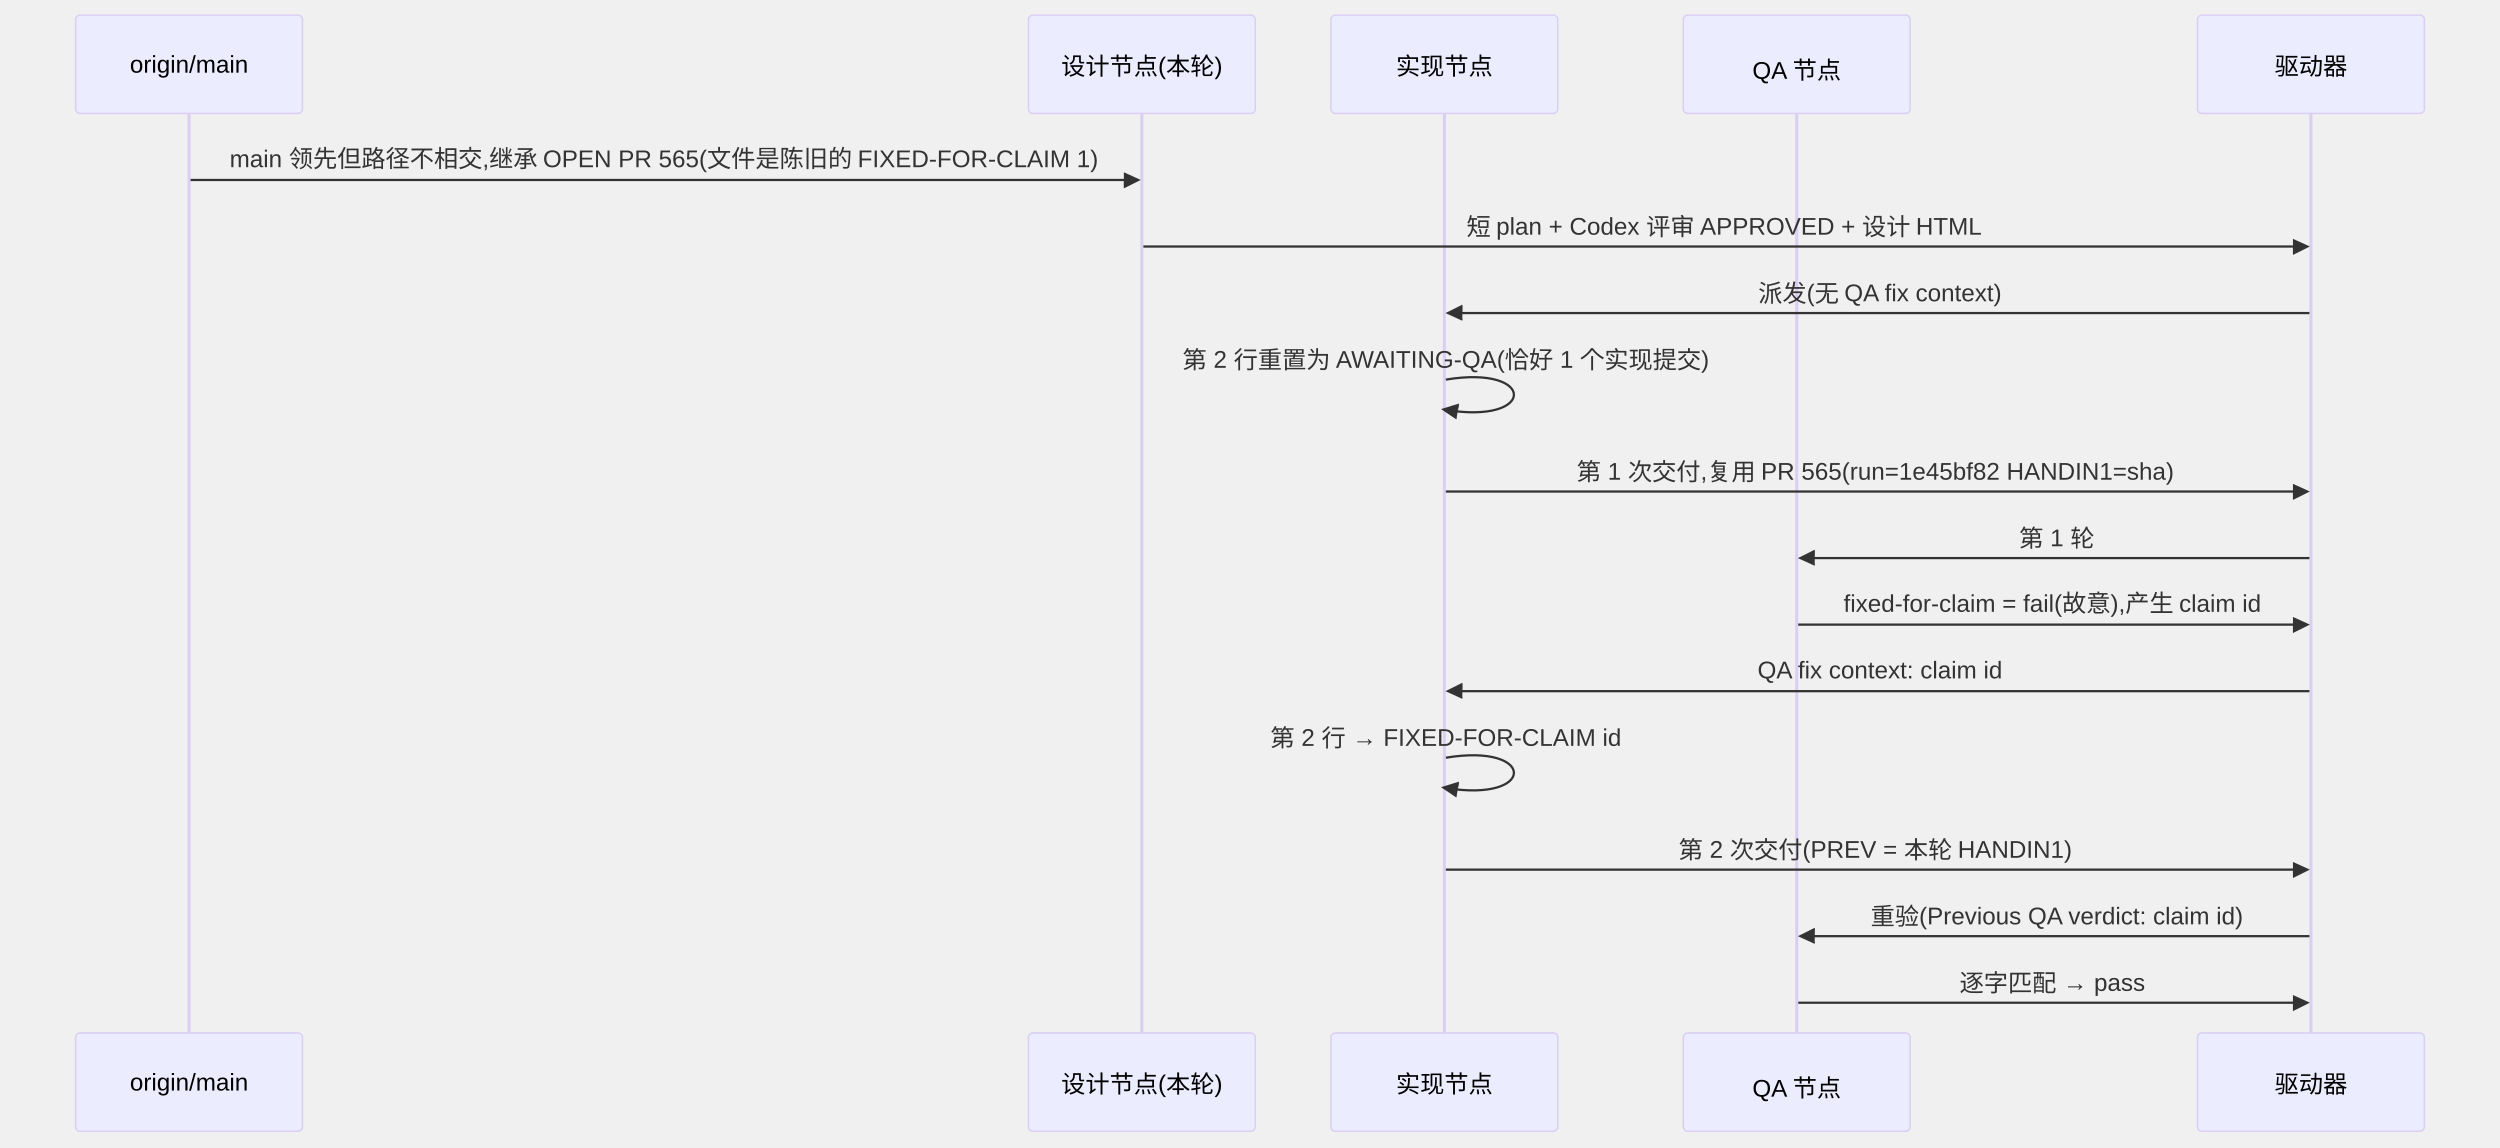
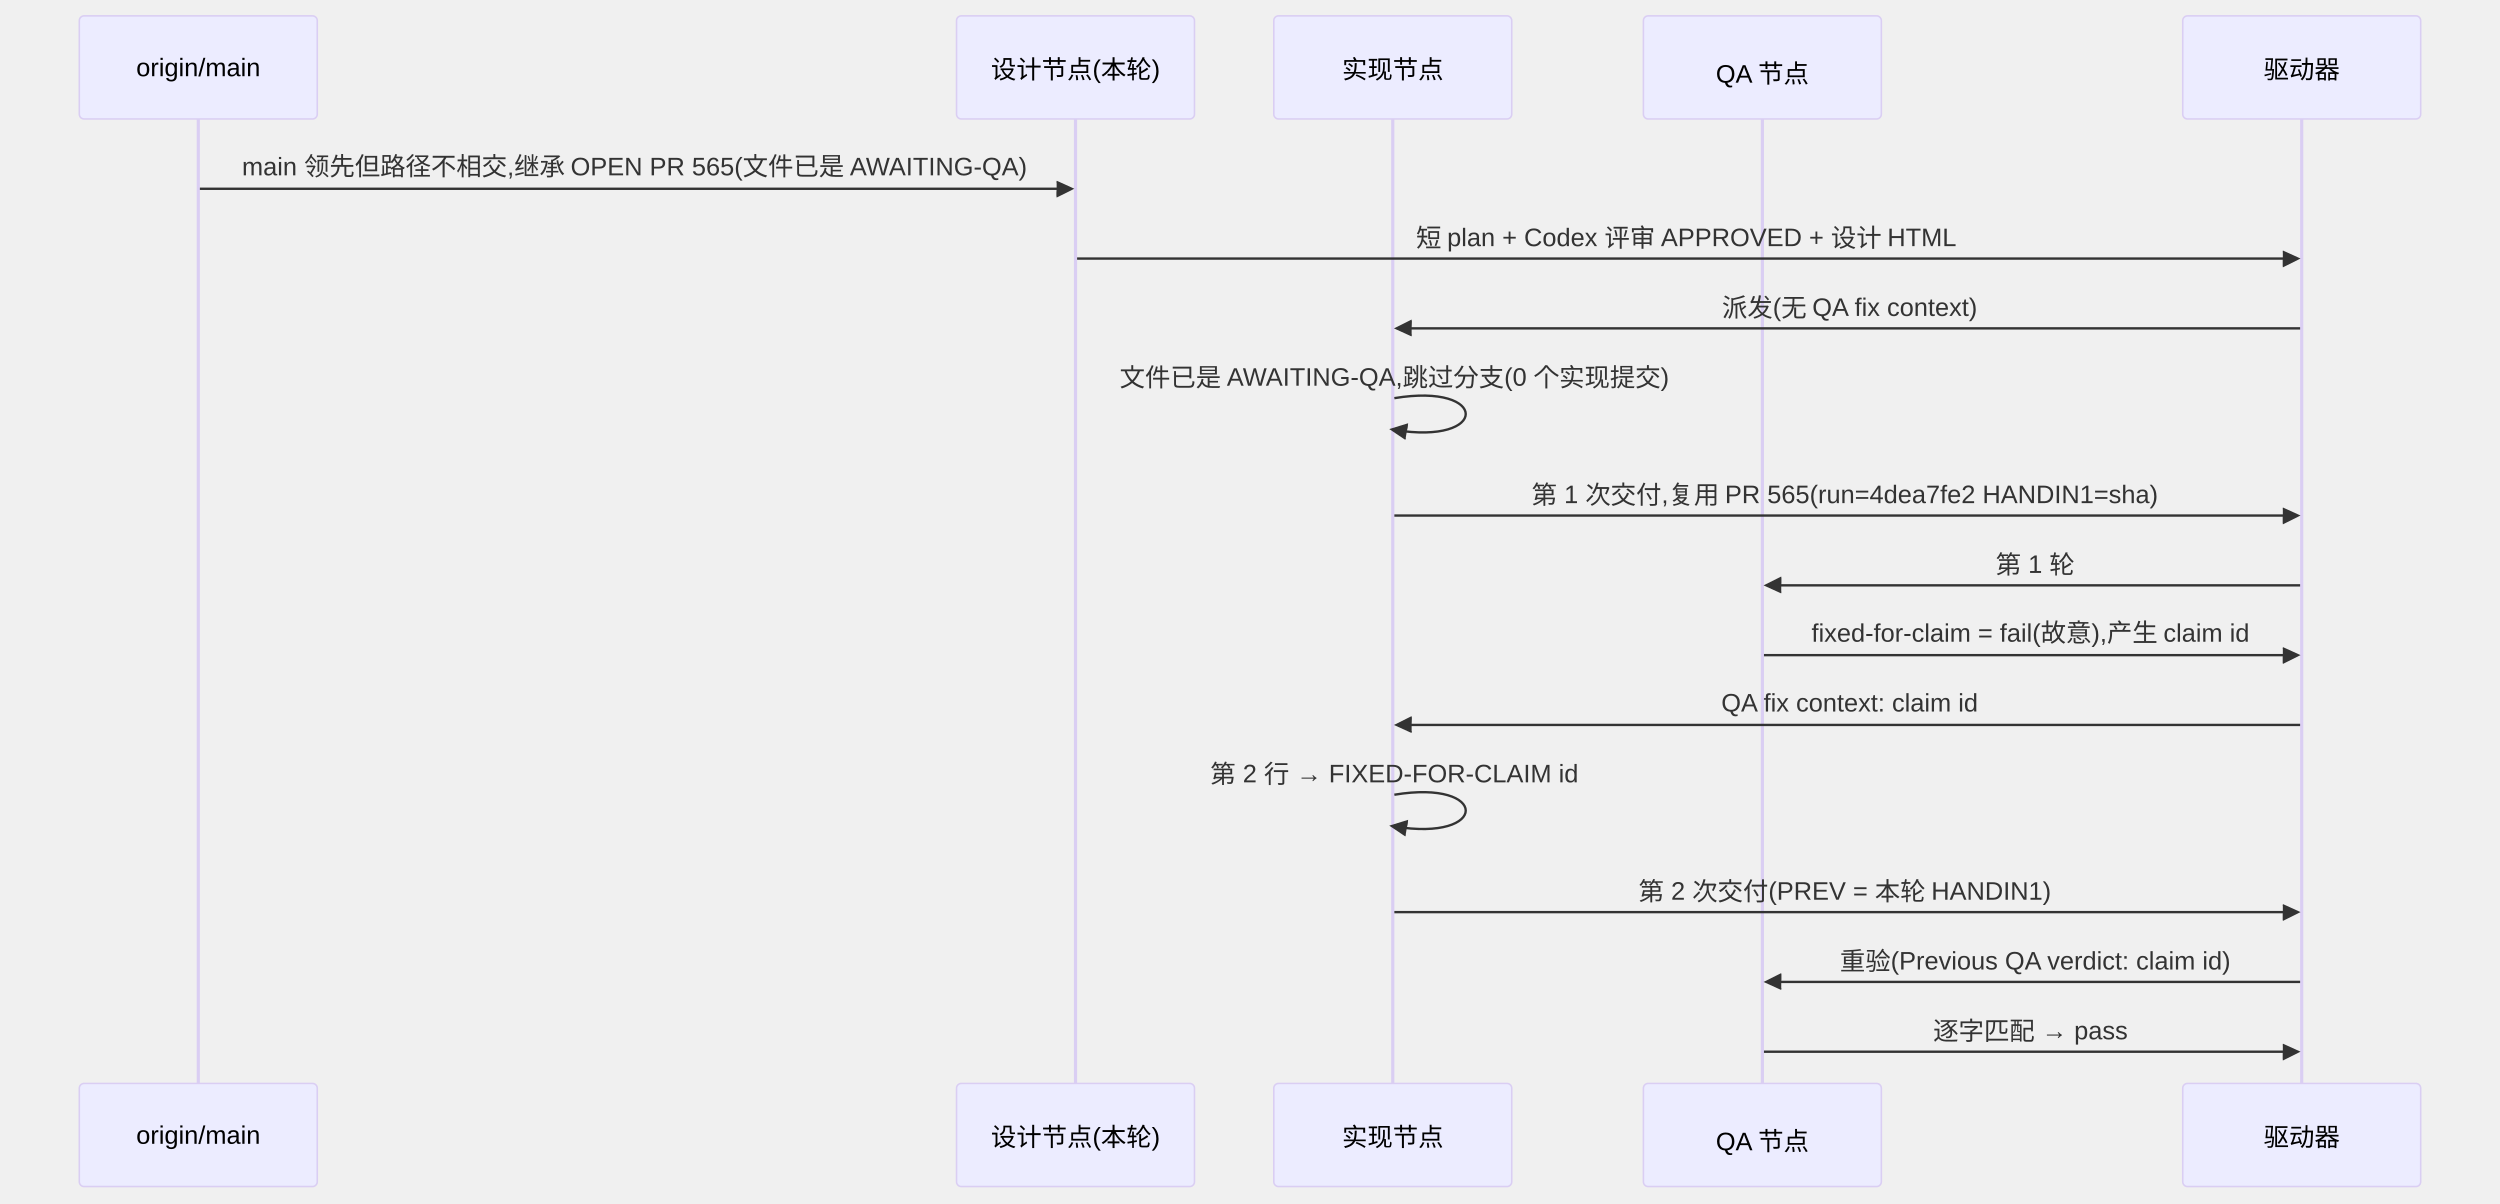
- <svg xmlns="http://www.w3.org/2000/svg" id="FLY-3150-d1" width="100%" style="max-width: 1653px; background-color: white;" viewBox="-50 -10 1653 759" role="graphics-document document" aria-roledescription="sequence">
+ <svg xmlns="http://www.w3.org/2000/svg" id="FLY-3150-d1" width="100%" style="max-width: 1576px; background-color: white;" viewBox="-50 -10 1576 759" role="graphics-document document" aria-roledescription="sequence">
  <g>
-     <rect x="1403" y="673" fill="#eaeaea" stroke="#666" width="150" height="65" name="D" rx="3" ry="3" class="actor actor-bottom" />
-     <text x="1478" y="705.5" dominant-baseline="central" alignment-baseline="central" class="actor actor-box" style="text-anchor: middle; font-size: 16px; font-weight: 400;">
-       <tspan x="1478" dy="0">驱动器</tspan>
+     <rect x="1326" y="673" fill="#eaeaea" stroke="#666" width="150" height="65" name="D" rx="3" ry="3" class="actor actor-bottom" />
+     <text x="1401" y="705.5" dominant-baseline="central" alignment-baseline="central" class="actor actor-box" style="text-anchor: middle; font-size: 16px; font-weight: 400;">
+       <tspan x="1401" dy="0">驱动器</tspan>
    </text>
  </g>
  <g>
-     <rect x="1063" y="673" fill="#eaeaea" stroke="#666" width="150" height="65" name="Q" rx="3" ry="3" class="actor actor-bottom" />
-     <text x="1138" y="705.5" dominant-baseline="central" alignment-baseline="central" class="actor actor-box" style="text-anchor: middle; font-size: 16px; font-weight: 400;">
-       <tspan x="1138" dy="0">QA 节点</tspan>
+     <rect x="986" y="673" fill="#eaeaea" stroke="#666" width="150" height="65" name="Q" rx="3" ry="3" class="actor actor-bottom" />
+     <text x="1061" y="705.5" dominant-baseline="central" alignment-baseline="central" class="actor actor-box" style="text-anchor: middle; font-size: 16px; font-weight: 400;">
+       <tspan x="1061" dy="0">QA 节点</tspan>
    </text>
  </g>
  <g>
-     <rect x="830" y="673" fill="#eaeaea" stroke="#666" width="150" height="65" name="I" rx="3" ry="3" class="actor actor-bottom" />
-     <text x="905" y="705.5" dominant-baseline="central" alignment-baseline="central" class="actor actor-box" style="text-anchor: middle; font-size: 16px; font-weight: 400;">
-       <tspan x="905" dy="0">实现节点</tspan>
+     <rect x="753" y="673" fill="#eaeaea" stroke="#666" width="150" height="65" name="I" rx="3" ry="3" class="actor actor-bottom" />
+     <text x="828" y="705.5" dominant-baseline="central" alignment-baseline="central" class="actor actor-box" style="text-anchor: middle; font-size: 16px; font-weight: 400;">
+       <tspan x="828" dy="0">实现节点</tspan>
    </text>
  </g>
  <g>
-     <rect x="630" y="673" fill="#eaeaea" stroke="#666" width="150" height="65" name="S" rx="3" ry="3" class="actor actor-bottom" />
-     <text x="705" y="705.5" dominant-baseline="central" alignment-baseline="central" class="actor actor-box" style="text-anchor: middle; font-size: 16px; font-weight: 400;">
-       <tspan x="705" dy="0">设计节点(本轮)</tspan>
+     <rect x="553" y="673" fill="#eaeaea" stroke="#666" width="150" height="65" name="S" rx="3" ry="3" class="actor actor-bottom" />
+     <text x="628" y="705.5" dominant-baseline="central" alignment-baseline="central" class="actor actor-box" style="text-anchor: middle; font-size: 16px; font-weight: 400;">
+       <tspan x="628" dy="0">设计节点(本轮)</tspan>
    </text>
  </g>
  <g>
    <rect x="0" y="673" fill="#eaeaea" stroke="#666" width="150" height="65" name="M" rx="3" ry="3" class="actor actor-bottom" />
    <text x="75" y="705.5" dominant-baseline="central" alignment-baseline="central" class="actor actor-box" style="text-anchor: middle; font-size: 16px; font-weight: 400;">
      <tspan x="75" dy="0">origin/main</tspan>
    </text>
  </g>
  <g>
-     <line id="actor4" x1="1478" y1="65" x2="1478" y2="673" class="actor-line 200" stroke-width="0.5px" stroke="#999" name="D" />
+     <line id="actor4" x1="1401" y1="65" x2="1401" y2="673" class="actor-line 200" stroke-width="0.5px" stroke="#999" name="D" />
    <g id="root-4">
-       <rect x="1403" y="0" fill="#eaeaea" stroke="#666" width="150" height="65" name="D" rx="3" ry="3" class="actor actor-top" />
-       <text x="1478" y="32.5" dominant-baseline="central" alignment-baseline="central" class="actor actor-box" style="text-anchor: middle; font-size: 16px; font-weight: 400;">
-         <tspan x="1478" dy="0">驱动器</tspan>
+       <rect x="1326" y="0" fill="#eaeaea" stroke="#666" width="150" height="65" name="D" rx="3" ry="3" class="actor actor-top" />
+       <text x="1401" y="32.5" dominant-baseline="central" alignment-baseline="central" class="actor actor-box" style="text-anchor: middle; font-size: 16px; font-weight: 400;">
+         <tspan x="1401" dy="0">驱动器</tspan>
      </text>
    </g>
  </g>
  <g>
-     <line id="actor3" x1="1138" y1="65" x2="1138" y2="673" class="actor-line 200" stroke-width="0.5px" stroke="#999" name="Q" />
+     <line id="actor3" x1="1061" y1="65" x2="1061" y2="673" class="actor-line 200" stroke-width="0.5px" stroke="#999" name="Q" />
    <g id="root-3">
-       <rect x="1063" y="0" fill="#eaeaea" stroke="#666" width="150" height="65" name="Q" rx="3" ry="3" class="actor actor-top" />
-       <text x="1138" y="32.5" dominant-baseline="central" alignment-baseline="central" class="actor actor-box" style="text-anchor: middle; font-size: 16px; font-weight: 400;">
-         <tspan x="1138" dy="0">QA 节点</tspan>
+       <rect x="986" y="0" fill="#eaeaea" stroke="#666" width="150" height="65" name="Q" rx="3" ry="3" class="actor actor-top" />
+       <text x="1061" y="32.5" dominant-baseline="central" alignment-baseline="central" class="actor actor-box" style="text-anchor: middle; font-size: 16px; font-weight: 400;">
+         <tspan x="1061" dy="0">QA 节点</tspan>
      </text>
    </g>
  </g>
  <g>
-     <line id="actor2" x1="905" y1="65" x2="905" y2="673" class="actor-line 200" stroke-width="0.5px" stroke="#999" name="I" />
+     <line id="actor2" x1="828" y1="65" x2="828" y2="673" class="actor-line 200" stroke-width="0.5px" stroke="#999" name="I" />
    <g id="root-2">
-       <rect x="830" y="0" fill="#eaeaea" stroke="#666" width="150" height="65" name="I" rx="3" ry="3" class="actor actor-top" />
-       <text x="905" y="32.5" dominant-baseline="central" alignment-baseline="central" class="actor actor-box" style="text-anchor: middle; font-size: 16px; font-weight: 400;">
-         <tspan x="905" dy="0">实现节点</tspan>
+       <rect x="753" y="0" fill="#eaeaea" stroke="#666" width="150" height="65" name="I" rx="3" ry="3" class="actor actor-top" />
+       <text x="828" y="32.5" dominant-baseline="central" alignment-baseline="central" class="actor actor-box" style="text-anchor: middle; font-size: 16px; font-weight: 400;">
+         <tspan x="828" dy="0">实现节点</tspan>
      </text>
    </g>
  </g>
  <g>
-     <line id="actor1" x1="705" y1="65" x2="705" y2="673" class="actor-line 200" stroke-width="0.5px" stroke="#999" name="S" />
+     <line id="actor1" x1="628" y1="65" x2="628" y2="673" class="actor-line 200" stroke-width="0.5px" stroke="#999" name="S" />
    <g id="root-1">
-       <rect x="630" y="0" fill="#eaeaea" stroke="#666" width="150" height="65" name="S" rx="3" ry="3" class="actor actor-top" />
-       <text x="705" y="32.5" dominant-baseline="central" alignment-baseline="central" class="actor actor-box" style="text-anchor: middle; font-size: 16px; font-weight: 400;">
-         <tspan x="705" dy="0">设计节点(本轮)</tspan>
+       <rect x="553" y="0" fill="#eaeaea" stroke="#666" width="150" height="65" name="S" rx="3" ry="3" class="actor actor-top" />
+       <text x="628" y="32.5" dominant-baseline="central" alignment-baseline="central" class="actor actor-box" style="text-anchor: middle; font-size: 16px; font-weight: 400;">
+         <tspan x="628" dy="0">设计节点(本轮)</tspan>
      </text>
    </g>
  </g>
  <g>
    <line id="actor0" x1="75" y1="65" x2="75" y2="673" class="actor-line 200" stroke-width="0.5px" stroke="#999" name="M" />
    <g id="root-0">
      <rect x="0" y="0" fill="#eaeaea" stroke="#666" width="150" height="65" name="M" rx="3" ry="3" class="actor actor-top" />
      <text x="75" y="32.5" dominant-baseline="central" alignment-baseline="central" class="actor actor-box" style="text-anchor: middle; font-size: 16px; font-weight: 400;">
        <tspan x="75" dy="0">origin/main</tspan>
      </text>
    </g>
  </g>
  <style>#FLY-3150-d1{font-family:"trebuchet ms",verdana,arial,sans-serif;font-size:16px;fill:#333;}@keyframes edge-animation-frame{from{stroke-dashoffset:0;}}@keyframes dash{to{stroke-dashoffset:0;}}#FLY-3150-d1 .edge-animation-slow{stroke-dasharray:9,5!important;stroke-dashoffset:900;animation:dash 50s linear infinite;stroke-linecap:round;}#FLY-3150-d1 .edge-animation-fast{stroke-dasharray:9,5!important;stroke-dashoffset:900;animation:dash 20s linear infinite;stroke-linecap:round;}#FLY-3150-d1 .error-icon{fill:#552222;}#FLY-3150-d1 .error-text{fill:#552222;stroke:#552222;}#FLY-3150-d1 .edge-thickness-normal{stroke-width:1px;}#FLY-3150-d1 .edge-thickness-thick{stroke-width:3.5px;}#FLY-3150-d1 .edge-pattern-solid{stroke-dasharray:0;}#FLY-3150-d1 .edge-thickness-invisible{stroke-width:0;fill:none;}#FLY-3150-d1 .edge-pattern-dashed{stroke-dasharray:3;}#FLY-3150-d1 .edge-pattern-dotted{stroke-dasharray:2;}#FLY-3150-d1 .marker{fill:#333333;stroke:#333333;}#FLY-3150-d1 .marker.cross{stroke:#333333;}#FLY-3150-d1 svg{font-family:"trebuchet ms",verdana,arial,sans-serif;font-size:16px;}#FLY-3150-d1 p{margin:0;}#FLY-3150-d1 .actor{stroke:hsl(259.626, 59.777%, 87.902%);fill:#ECECFF;}#FLY-3150-d1 text.actor&gt;tspan{fill:black;stroke:none;}#FLY-3150-d1 .actor-line{stroke:hsl(259.626, 59.777%, 87.902%);}#FLY-3150-d1 .innerArc{stroke-width:1.5;stroke-dasharray:none;}#FLY-3150-d1 .messageLine0{stroke-width:1.5;stroke-dasharray:none;stroke:#333;}#FLY-3150-d1 .messageLine1{stroke-width:1.5;stroke-dasharray:2,2;stroke:#333;}#FLY-3150-d1 #arrowhead path{fill:#333;stroke:#333;}#FLY-3150-d1 .sequenceNumber{fill:white;}#FLY-3150-d1 #sequencenumber{fill:#333;}#FLY-3150-d1 #crosshead path{fill:#333;stroke:#333;}#FLY-3150-d1 .messageText{fill:#333;stroke:none;}#FLY-3150-d1 .labelBox{stroke:hsl(259.626, 59.777%, 87.902%);fill:#ECECFF;}#FLY-3150-d1 .labelText,#FLY-3150-d1 .labelText&gt;tspan{fill:black;stroke:none;}#FLY-3150-d1 .loopText,#FLY-3150-d1 .loopText&gt;tspan{fill:black;stroke:none;}#FLY-3150-d1 .loopLine{stroke-width:2px;stroke-dasharray:2,2;stroke:hsl(259.626, 59.777%, 87.902%);fill:hsl(259.626, 59.777%, 87.902%);}#FLY-3150-d1 .note{stroke:#aaaa33;fill:#fff5ad;}#FLY-3150-d1 .noteText,#FLY-3150-d1 .noteText&gt;tspan{fill:black;stroke:none;}#FLY-3150-d1 .activation0{fill:#f4f4f4;stroke:#666;}#FLY-3150-d1 .activation1{fill:#f4f4f4;stroke:#666;}#FLY-3150-d1 .activation2{fill:#f4f4f4;stroke:#666;}#FLY-3150-d1 .actorPopupMenu{position:absolute;}#FLY-3150-d1 .actorPopupMenuPanel{position:absolute;fill:#ECECFF;box-shadow:0px 8px 16px 0px rgba(0,0,0,0.2);filter:drop-shadow(3px 5px 2px rgb(0 0 0 / 0.4));}#FLY-3150-d1 .actor-man line{stroke:hsl(259.626, 59.777%, 87.902%);fill:#ECECFF;}#FLY-3150-d1 .actor-man circle,#FLY-3150-d1 line{stroke:hsl(259.626, 59.777%, 87.902%);fill:#ECECFF;stroke-width:2px;}#FLY-3150-d1 :root{--mermaid-font-family:"trebuchet ms",verdana,arial,sans-serif;}</style>
  <g />
  <defs>
    <symbol id="computer" width="24" height="24">
      <path transform="scale(.5)" d="M2 2v13h20v-13h-20zm18 11h-16v-9h16v9zm-10.228 6l.466-1h3.524l.467 1h-4.457zm14.228 3h-24l2-6h2.104l-1.33 4h18.45l-1.297-4h2.073l2 6zm-5-10h-14v-7h14v7z" />
    </symbol>
  </defs>
  <defs>
    <symbol id="database" fill-rule="evenodd" clip-rule="evenodd">
      <path transform="scale(.5)" d="M12.258.001l.256.004.255.005.253.008.251.01.249.012.247.015.246.016.242.019.241.02.239.023.236.024.233.027.231.028.229.031.225.032.223.034.22.036.217.038.214.04.211.041.208.043.205.045.201.046.198.048.194.05.191.051.187.053.183.054.18.056.175.057.172.059.168.06.163.061.16.063.155.064.15.066.074.033.073.033.071.034.07.034.069.035.068.035.067.035.066.035.064.036.064.036.062.036.06.036.06.037.058.037.058.037.055.038.055.038.053.038.052.038.051.039.05.039.048.039.047.039.045.04.044.04.043.04.041.04.04.041.039.041.037.041.036.041.034.041.033.042.032.042.03.042.029.042.027.042.026.043.024.043.023.043.021.043.02.043.018.044.017.043.015.044.013.044.012.044.011.045.009.044.007.045.006.045.004.045.002.045.001.045v17l-.001.045-.002.045-.004.045-.006.045-.007.045-.009.044-.011.045-.012.044-.013.044-.015.044-.017.043-.018.044-.02.043-.021.043-.023.043-.024.043-.026.043-.027.042-.029.042-.03.042-.032.042-.033.042-.034.041-.036.041-.037.041-.039.041-.04.041-.041.04-.043.04-.044.04-.045.04-.047.039-.048.039-.05.039-.051.039-.052.038-.053.038-.055.038-.055.038-.058.037-.058.037-.06.037-.06.036-.062.036-.064.036-.064.036-.066.035-.067.035-.068.035-.069.035-.07.034-.071.034-.073.033-.074.033-.15.066-.155.064-.16.063-.163.061-.168.06-.172.059-.175.057-.18.056-.183.054-.187.053-.191.051-.194.05-.198.048-.201.046-.205.045-.208.043-.211.041-.214.04-.217.038-.22.036-.223.034-.225.032-.229.031-.231.028-.233.027-.236.024-.239.023-.241.02-.242.019-.246.016-.247.015-.249.012-.251.01-.253.008-.255.005-.256.004-.258.001-.258-.001-.256-.004-.255-.005-.253-.008-.251-.01-.249-.012-.247-.015-.245-.016-.243-.019-.241-.02-.238-.023-.236-.024-.234-.027-.231-.028-.228-.031-.226-.032-.223-.034-.22-.036-.217-.038-.214-.04-.211-.041-.208-.043-.204-.045-.201-.046-.198-.048-.195-.05-.19-.051-.187-.053-.184-.054-.179-.056-.176-.057-.172-.059-.167-.06-.164-.061-.159-.063-.155-.064-.151-.066-.074-.033-.072-.033-.072-.034-.07-.034-.069-.035-.068-.035-.067-.035-.066-.035-.064-.036-.063-.036-.062-.036-.061-.036-.06-.037-.058-.037-.057-.037-.056-.038-.055-.038-.053-.038-.052-.038-.051-.039-.049-.039-.049-.039-.046-.039-.046-.04-.044-.04-.043-.04-.041-.04-.04-.041-.039-.041-.037-.041-.036-.041-.034-.041-.033-.042-.032-.042-.03-.042-.029-.042-.027-.042-.026-.043-.024-.043-.023-.043-.021-.043-.02-.043-.018-.044-.017-.043-.015-.044-.013-.044-.012-.044-.011-.045-.009-.044-.007-.045-.006-.045-.004-.045-.002-.045-.001-.045v-17l.001-.045.002-.045.004-.045.006-.045.007-.045.009-.044.011-.045.012-.044.013-.044.015-.044.017-.043.018-.044.02-.043.021-.043.023-.043.024-.043.026-.043.027-.042.029-.042.03-.042.032-.042.033-.042.034-.041.036-.041.037-.041.039-.041.04-.041.041-.04.043-.04.044-.04.046-.04.046-.039.049-.039.049-.039.051-.039.052-.038.053-.038.055-.038.056-.038.057-.037.058-.037.06-.037.061-.036.062-.036.063-.036.064-.036.066-.035.067-.035.068-.035.069-.035.07-.034.072-.034.072-.033.074-.033.151-.066.155-.064.159-.063.164-.061.167-.06.172-.059.176-.057.179-.056.184-.054.187-.053.19-.051.195-.05.198-.048.201-.046.204-.045.208-.043.211-.041.214-.04.217-.038.22-.036.223-.034.226-.032.228-.031.231-.028.234-.027.236-.024.238-.023.241-.02.243-.019.245-.016.247-.015.249-.012.251-.01.253-.008.255-.005.256-.004.258-.001.258.001zm-9.258 20.499v.01l.001.021.003.021.004.022.005.021.006.022.007.022.009.023.01.022.011.023.012.023.013.023.015.023.016.024.017.023.018.024.019.024.021.024.022.025.023.024.024.025.052.049.056.05.061.051.066.051.07.051.075.051.079.052.084.052.088.052.092.052.097.052.102.051.105.052.11.052.114.051.119.051.123.051.127.05.131.05.135.05.139.048.144.049.147.047.152.047.155.047.16.045.163.045.167.043.171.043.176.041.178.041.183.039.187.039.19.037.194.035.197.035.202.033.204.031.209.03.212.029.216.027.219.025.222.024.226.021.23.02.233.018.236.016.24.015.243.012.246.01.249.008.253.005.256.004.259.001.26-.001.257-.004.254-.005.25-.008.247-.011.244-.012.241-.014.237-.016.233-.018.231-.021.226-.021.224-.024.22-.026.216-.027.212-.028.21-.031.205-.031.202-.034.198-.034.194-.036.191-.037.187-.039.183-.04.179-.04.175-.042.172-.043.168-.044.163-.045.16-.046.155-.046.152-.047.148-.048.143-.049.139-.049.136-.05.131-.05.126-.05.123-.051.118-.052.114-.051.11-.052.106-.052.101-.052.096-.052.092-.052.088-.053.083-.051.079-.052.074-.052.07-.051.065-.051.06-.051.056-.05.051-.05.023-.024.023-.025.021-.024.02-.024.019-.024.018-.024.017-.024.015-.023.014-.024.013-.023.012-.023.01-.023.01-.022.008-.022.006-.022.006-.022.004-.022.004-.021.001-.021.001-.021v-4.127l-.077.055-.08.053-.083.054-.085.053-.087.052-.09.052-.093.051-.095.05-.097.05-.1.049-.102.049-.105.048-.106.047-.109.047-.111.046-.114.045-.115.045-.118.044-.12.043-.122.042-.124.042-.126.041-.128.04-.13.04-.132.038-.134.038-.135.037-.138.037-.139.035-.142.035-.143.034-.144.033-.147.032-.148.031-.15.03-.151.03-.153.029-.154.027-.156.027-.158.026-.159.025-.161.024-.162.023-.163.022-.165.021-.166.02-.167.019-.169.018-.169.017-.171.016-.173.015-.173.014-.175.013-.175.012-.177.011-.178.01-.179.008-.179.008-.181.006-.182.005-.182.004-.184.003-.184.002h-.37l-.184-.002-.184-.003-.182-.004-.182-.005-.181-.006-.179-.008-.179-.008-.178-.01-.176-.011-.176-.012-.175-.013-.173-.014-.172-.015-.171-.016-.17-.017-.169-.018-.167-.019-.166-.02-.165-.021-.163-.022-.162-.023-.161-.024-.159-.025-.157-.026-.156-.027-.155-.027-.153-.029-.151-.03-.15-.03-.148-.031-.146-.032-.145-.033-.143-.034-.141-.035-.14-.035-.137-.037-.136-.037-.134-.038-.132-.038-.13-.04-.128-.04-.126-.041-.124-.042-.122-.042-.12-.044-.117-.043-.116-.045-.113-.045-.112-.046-.109-.047-.106-.047-.105-.048-.102-.049-.1-.049-.097-.05-.095-.05-.093-.052-.09-.051-.087-.052-.085-.053-.083-.054-.08-.054-.077-.054v4.127zm0-5.654v.011l.001.021.003.021.004.021.005.022.006.022.007.022.009.022.01.022.011.023.012.023.013.023.015.024.016.023.017.024.018.024.019.024.021.024.022.024.023.025.024.024.052.05.056.05.061.05.066.051.07.051.075.052.079.051.084.052.088.052.092.052.097.052.102.052.105.052.11.051.114.051.119.052.123.05.127.051.131.05.135.049.139.049.144.048.147.048.152.047.155.046.16.045.163.045.167.044.171.042.176.042.178.04.183.04.187.038.19.037.194.036.197.034.202.033.204.032.209.03.212.028.216.027.219.025.222.024.226.022.23.02.233.018.236.016.24.014.243.012.246.01.249.008.253.006.256.003.259.001.26-.001.257-.003.254-.006.25-.008.247-.01.244-.012.241-.015.237-.016.233-.018.231-.02.226-.022.224-.024.22-.025.216-.027.212-.029.21-.03.205-.032.202-.033.198-.035.194-.036.191-.037.187-.039.183-.039.179-.041.175-.042.172-.043.168-.044.163-.045.16-.045.155-.047.152-.047.148-.048.143-.048.139-.05.136-.049.131-.05.126-.051.123-.051.118-.051.114-.052.11-.052.106-.052.101-.052.096-.052.092-.052.088-.052.083-.052.079-.052.074-.051.07-.052.065-.051.06-.05.056-.051.051-.049.023-.025.023-.024.021-.025.02-.024.019-.024.018-.024.017-.024.015-.023.014-.023.013-.024.012-.022.01-.023.01-.023.008-.022.006-.022.006-.022.004-.021.004-.022.001-.021.001-.021v-4.139l-.077.054-.08.054-.083.054-.085.052-.087.053-.09.051-.093.051-.095.051-.097.05-.1.049-.102.049-.105.048-.106.047-.109.047-.111.046-.114.045-.115.044-.118.044-.12.044-.122.042-.124.042-.126.041-.128.04-.13.039-.132.039-.134.038-.135.037-.138.036-.139.036-.142.035-.143.033-.144.033-.147.033-.148.031-.15.03-.151.03-.153.028-.154.028-.156.027-.158.026-.159.025-.161.024-.162.023-.163.022-.165.021-.166.02-.167.019-.169.018-.169.017-.171.016-.173.015-.173.014-.175.013-.175.012-.177.011-.178.009-.179.009-.179.007-.181.007-.182.005-.182.004-.184.003-.184.002h-.37l-.184-.002-.184-.003-.182-.004-.182-.005-.181-.007-.179-.007-.179-.009-.178-.009-.176-.011-.176-.012-.175-.013-.173-.014-.172-.015-.171-.016-.17-.017-.169-.018-.167-.019-.166-.02-.165-.021-.163-.022-.162-.023-.161-.024-.159-.025-.157-.026-.156-.027-.155-.028-.153-.028-.151-.03-.15-.03-.148-.031-.146-.033-.145-.033-.143-.033-.141-.035-.14-.036-.137-.036-.136-.037-.134-.038-.132-.039-.13-.039-.128-.04-.126-.041-.124-.042-.122-.043-.12-.043-.117-.044-.116-.044-.113-.046-.112-.046-.109-.046-.106-.047-.105-.048-.102-.049-.1-.049-.097-.05-.095-.051-.093-.051-.09-.051-.087-.053-.085-.052-.083-.054-.08-.054-.077-.054v4.139zm0-5.666v.011l.001.02.003.022.004.021.005.022.006.021.007.022.009.023.01.022.011.023.012.023.013.023.015.023.016.024.017.024.018.023.019.024.021.025.022.024.023.024.024.025.052.05.056.05.061.05.066.051.07.051.075.052.079.051.084.052.088.052.092.052.097.052.102.052.105.051.11.052.114.051.119.051.123.051.127.05.131.05.135.05.139.049.144.048.147.048.152.047.155.046.16.045.163.045.167.043.171.043.176.042.178.04.183.04.187.038.19.037.194.036.197.034.202.033.204.032.209.03.212.028.216.027.219.025.222.024.226.021.23.02.233.018.236.017.24.014.243.012.246.01.249.008.253.006.256.003.259.001.26-.001.257-.003.254-.006.25-.008.247-.01.244-.013.241-.014.237-.016.233-.018.231-.02.226-.022.224-.024.22-.025.216-.027.212-.029.21-.03.205-.032.202-.033.198-.035.194-.036.191-.037.187-.039.183-.039.179-.041.175-.042.172-.043.168-.044.163-.045.16-.045.155-.047.152-.047.148-.048.143-.049.139-.049.136-.049.131-.051.126-.05.123-.051.118-.052.114-.051.11-.052.106-.052.101-.052.096-.052.092-.052.088-.052.083-.052.079-.052.074-.052.07-.051.065-.051.06-.051.056-.05.051-.049.023-.025.023-.025.021-.024.02-.024.019-.024.018-.024.017-.024.015-.023.014-.024.013-.023.012-.023.01-.022.01-.023.008-.022.006-.022.006-.022.004-.022.004-.021.001-.021.001-.021v-4.153l-.077.054-.08.054-.083.053-.085.053-.087.053-.09.051-.093.051-.095.051-.097.05-.1.049-.102.048-.105.048-.106.048-.109.046-.111.046-.114.046-.115.044-.118.044-.12.043-.122.043-.124.042-.126.041-.128.04-.13.039-.132.039-.134.038-.135.037-.138.036-.139.036-.142.034-.143.034-.144.033-.147.032-.148.032-.15.03-.151.03-.153.028-.154.028-.156.027-.158.026-.159.024-.161.024-.162.023-.163.023-.165.021-.166.02-.167.019-.169.018-.169.017-.171.016-.173.015-.173.014-.175.013-.175.012-.177.01-.178.01-.179.009-.179.007-.181.006-.182.006-.182.004-.184.003-.184.001-.185.001-.185-.001-.184-.001-.184-.003-.182-.004-.182-.006-.181-.006-.179-.007-.179-.009-.178-.01-.176-.01-.176-.012-.175-.013-.173-.014-.172-.015-.171-.016-.17-.017-.169-.018-.167-.019-.166-.02-.165-.021-.163-.023-.162-.023-.161-.024-.159-.024-.157-.026-.156-.027-.155-.028-.153-.028-.151-.03-.15-.03-.148-.032-.146-.032-.145-.033-.143-.034-.141-.034-.14-.036-.137-.036-.136-.037-.134-.038-.132-.039-.13-.039-.128-.041-.126-.041-.124-.041-.122-.043-.12-.043-.117-.044-.116-.044-.113-.046-.112-.046-.109-.046-.106-.048-.105-.048-.102-.048-.1-.05-.097-.049-.095-.051-.093-.051-.09-.052-.087-.052-.085-.053-.083-.053-.08-.054-.077-.054v4.153zm8.74-8.179l-.257.004-.254.005-.25.008-.247.011-.244.012-.241.014-.237.016-.233.018-.231.021-.226.022-.224.023-.22.026-.216.027-.212.028-.21.031-.205.032-.202.033-.198.034-.194.036-.191.038-.187.038-.183.04-.179.041-.175.042-.172.043-.168.043-.163.045-.16.046-.155.046-.152.048-.148.048-.143.048-.139.049-.136.05-.131.05-.126.051-.123.051-.118.051-.114.052-.11.052-.106.052-.101.052-.096.052-.092.052-.088.052-.083.052-.079.052-.074.051-.07.052-.065.051-.06.05-.056.05-.051.05-.023.025-.023.024-.021.024-.02.025-.019.024-.018.024-.017.023-.015.024-.014.023-.013.023-.012.023-.01.023-.01.022-.008.022-.006.023-.006.021-.004.022-.004.021-.001.021-.001.021.001.021.001.021.004.021.004.022.006.021.006.023.008.022.01.022.01.023.012.023.013.023.014.023.015.024.017.023.018.024.019.024.02.025.021.024.023.024.023.025.051.05.056.05.06.05.065.051.07.052.074.051.079.052.083.052.088.052.092.052.096.052.101.052.106.052.11.052.114.052.118.051.123.051.126.051.131.05.136.05.139.049.143.048.148.048.152.048.155.046.16.046.163.045.168.043.172.043.175.042.179.041.183.04.187.038.191.038.194.036.198.034.202.033.205.032.21.031.212.028.216.027.22.026.224.023.226.022.231.021.233.018.237.016.241.014.244.012.247.011.25.008.254.005.257.004.26.001.26-.001.257-.004.254-.005.25-.008.247-.011.244-.012.241-.014.237-.016.233-.018.231-.021.226-.022.224-.023.22-.026.216-.027.212-.028.21-.031.205-.032.202-.033.198-.034.194-.036.191-.038.187-.038.183-.04.179-.041.175-.042.172-.043.168-.043.163-.045.16-.046.155-.046.152-.048.148-.048.143-.048.139-.049.136-.05.131-.05.126-.051.123-.051.118-.051.114-.052.11-.052.106-.052.101-.052.096-.052.092-.052.088-.052.083-.052.079-.052.074-.051.07-.052.065-.051.06-.05.056-.05.051-.05.023-.025.023-.024.021-.024.02-.025.019-.024.018-.024.017-.023.015-.024.014-.023.013-.023.012-.023.01-.023.01-.022.008-.022.006-.023.006-.021.004-.022.004-.021.001-.021.001-.021-.001-.021-.001-.021-.004-.021-.004-.022-.006-.021-.006-.023-.008-.022-.01-.022-.01-.023-.012-.023-.013-.023-.014-.023-.015-.024-.017-.023-.018-.024-.019-.024-.02-.025-.021-.024-.023-.024-.023-.025-.051-.05-.056-.05-.06-.05-.065-.051-.07-.052-.074-.051-.079-.052-.083-.052-.088-.052-.092-.052-.096-.052-.101-.052-.106-.052-.11-.052-.114-.052-.118-.051-.123-.051-.126-.051-.131-.05-.136-.05-.139-.049-.143-.048-.148-.048-.152-.048-.155-.046-.16-.046-.163-.045-.168-.043-.172-.043-.175-.042-.179-.041-.183-.04-.187-.038-.191-.038-.194-.036-.198-.034-.202-.033-.205-.032-.21-.031-.212-.028-.216-.027-.22-.026-.224-.023-.226-.022-.231-.021-.233-.018-.237-.016-.241-.014-.244-.012-.247-.011-.25-.008-.254-.005-.257-.004-.26-.001-.26.001z" />
    </symbol>
  </defs>
  <defs>
    <symbol id="clock" width="24" height="24">
      <path transform="scale(.5)" d="M12 2c5.514 0 10 4.486 10 10s-4.486 10-10 10-10-4.486-10-10 4.486-10 10-10zm0-2c-6.627 0-12 5.373-12 12s5.373 12 12 12 12-5.373 12-12-5.373-12-12-12zm5.848 12.459c.202.038.202.333.001.372-1.907.361-6.045 1.111-6.547 1.111-.719 0-1.301-.582-1.301-1.301 0-.512.77-5.447 1.125-7.445.034-.192.312-.181.343.014l.985 6.238 5.394 1.011z" />
    </symbol>
  </defs>
  <defs>
    <marker id="arrowhead" refX="7.9" refY="5" markerUnits="userSpaceOnUse" markerWidth="12" markerHeight="12" orient="auto-start-reverse">
      <path d="M -1 0 L 10 5 L 0 10 z" />
    </marker>
  </defs>
  <defs>
    <marker id="crosshead" markerWidth="15" markerHeight="8" orient="auto" refX="4" refY="4.5">
      <path fill="none" stroke="#000000" stroke-width="1pt" d="M 1,2 L 6,7 M 6,2 L 1,7" style="stroke-dasharray: 0, 0;" />
    </marker>
  </defs>
  <defs>
    <marker id="filled-head" refX="15.5" refY="7" markerWidth="20" markerHeight="28" orient="auto">
      <path d="M 18,7 L9,13 L14,7 L9,1 Z" />
    </marker>
  </defs>
  <defs>
    <marker id="sequencenumber" refX="15" refY="15" markerWidth="60" markerHeight="40" orient="auto">
      <circle cx="15" cy="15" r="6" />
    </marker>
  </defs>
-   <text x="389" y="80" text-anchor="middle" dominant-baseline="middle" alignment-baseline="middle" class="messageText" dy="1em" style="font-size: 16px; font-weight: 400;">main 领先但路径不相交,继承 OPEN PR 565(文件是陈旧的 FIXED-FOR-CLAIM 1)</text>
-   <line x1="76" y1="109" x2="701" y2="109" class="messageLine0" stroke-width="2" stroke="none" marker-end="url(#arrowhead)" style="fill: none;" />
-   <text x="1090" y="124" text-anchor="middle" dominant-baseline="middle" alignment-baseline="middle" class="messageText" dy="1em" style="font-size: 16px; font-weight: 400;">短 plan + Codex 评审 APPROVED + 设计 HTML</text>
-   <line x1="706" y1="153" x2="1474" y2="153" class="messageLine0" stroke-width="2" stroke="none" marker-end="url(#arrowhead)" style="fill: none;" />
-   <text x="1193" y="168" text-anchor="middle" dominant-baseline="middle" alignment-baseline="middle" class="messageText" dy="1em" style="font-size: 16px; font-weight: 400;">派发(无 QA fix context)</text>
-   <line x1="1477" y1="197" x2="909" y2="197" class="messageLine0" stroke-width="2" stroke="none" marker-end="url(#arrowhead)" style="fill: none;" />
-   <text x="906" y="212" text-anchor="middle" dominant-baseline="middle" alignment-baseline="middle" class="messageText" dy="1em" style="font-size: 16px; font-weight: 400;">第 2 行重置为 AWAITING-QA(恰好 1 个实现提交)</text>
-   <path d="M 906,241 C 966,231 966,271 906,261" class="messageLine0" stroke-width="2" stroke="none" marker-end="url(#arrowhead)" style="fill: none;" />
-   <text x="1190" y="286" text-anchor="middle" dominant-baseline="middle" alignment-baseline="middle" class="messageText" dy="1em" style="font-size: 16px; font-weight: 400;">第 1 次交付,复用 PR 565(run=1e45bf82 HANDIN1=sha)</text>
-   <line x1="906" y1="315" x2="1474" y2="315" class="messageLine0" stroke-width="2" stroke="none" marker-end="url(#arrowhead)" style="fill: none;" />
-   <text x="1310" y="330" text-anchor="middle" dominant-baseline="middle" alignment-baseline="middle" class="messageText" dy="1em" style="font-size: 16px; font-weight: 400;">第 1 轮</text>
-   <line x1="1477" y1="359" x2="1142" y2="359" class="messageLine0" stroke-width="2" stroke="none" marker-end="url(#arrowhead)" style="fill: none;" />
-   <text x="1307" y="374" text-anchor="middle" dominant-baseline="middle" alignment-baseline="middle" class="messageText" dy="1em" style="font-size: 16px; font-weight: 400;">fixed-for-claim = fail(故意),产生 claim id</text>
-   <line x1="1139" y1="403" x2="1474" y2="403" class="messageLine0" stroke-width="2" stroke="none" marker-end="url(#arrowhead)" style="fill: none;" />
-   <text x="1193" y="418" text-anchor="middle" dominant-baseline="middle" alignment-baseline="middle" class="messageText" dy="1em" style="font-size: 16px; font-weight: 400;">QA fix context: claim id</text>
-   <line x1="1477" y1="447" x2="909" y2="447" class="messageLine0" stroke-width="2" stroke="none" marker-end="url(#arrowhead)" style="fill: none;" />
-   <text x="906" y="462" text-anchor="middle" dominant-baseline="middle" alignment-baseline="middle" class="messageText" dy="1em" style="font-size: 16px; font-weight: 400;">第 2 行 → FIXED-FOR-CLAIM id</text>
-   <path d="M 906,491 C 966,481 966,521 906,511" class="messageLine0" stroke-width="2" stroke="none" marker-end="url(#arrowhead)" style="fill: none;" />
-   <text x="1190" y="536" text-anchor="middle" dominant-baseline="middle" alignment-baseline="middle" class="messageText" dy="1em" style="font-size: 16px; font-weight: 400;">第 2 次交付(PREV = 本轮 HANDIN1)</text>
-   <line x1="906" y1="565" x2="1474" y2="565" class="messageLine0" stroke-width="2" stroke="none" marker-end="url(#arrowhead)" style="fill: none;" />
-   <text x="1310" y="580" text-anchor="middle" dominant-baseline="middle" alignment-baseline="middle" class="messageText" dy="1em" style="font-size: 16px; font-weight: 400;">重验(Previous QA verdict: claim id)</text>
-   <line x1="1477" y1="609" x2="1142" y2="609" class="messageLine0" stroke-width="2" stroke="none" marker-end="url(#arrowhead)" style="fill: none;" />
-   <text x="1307" y="624" text-anchor="middle" dominant-baseline="middle" alignment-baseline="middle" class="messageText" dy="1em" style="font-size: 16px; font-weight: 400;">逐字匹配 → pass</text>
-   <line x1="1139" y1="653" x2="1474" y2="653" class="messageLine0" stroke-width="2" stroke="none" marker-end="url(#arrowhead)" style="fill: none;" />
+   <text x="350" y="80" text-anchor="middle" dominant-baseline="middle" alignment-baseline="middle" class="messageText" dy="1em" style="font-size: 16px; font-weight: 400;">main 领先但路径不相交,继承 OPEN PR 565(文件已是 AWAITING-QA)</text>
+   <line x1="76" y1="109" x2="624" y2="109" class="messageLine0" stroke-width="2" stroke="none" marker-end="url(#arrowhead)" style="fill: none;" />
+   <text x="1013" y="124" text-anchor="middle" dominant-baseline="middle" alignment-baseline="middle" class="messageText" dy="1em" style="font-size: 16px; font-weight: 400;">短 plan + Codex 评审 APPROVED + 设计 HTML</text>
+   <line x1="629" y1="153" x2="1397" y2="153" class="messageLine0" stroke-width="2" stroke="none" marker-end="url(#arrowhead)" style="fill: none;" />
+   <text x="1116" y="168" text-anchor="middle" dominant-baseline="middle" alignment-baseline="middle" class="messageText" dy="1em" style="font-size: 16px; font-weight: 400;">派发(无 QA fix context)</text>
+   <line x1="1400" y1="197" x2="832" y2="197" class="messageLine0" stroke-width="2" stroke="none" marker-end="url(#arrowhead)" style="fill: none;" />
+   <text x="829" y="212" text-anchor="middle" dominant-baseline="middle" alignment-baseline="middle" class="messageText" dy="1em" style="font-size: 16px; font-weight: 400;">文件已是 AWAITING-QA,跳过分支(0 个实现提交)</text>
+   <path d="M 829,241 C 889,231 889,271 829,261" class="messageLine0" stroke-width="2" stroke="none" marker-end="url(#arrowhead)" style="fill: none;" />
+   <text x="1113" y="286" text-anchor="middle" dominant-baseline="middle" alignment-baseline="middle" class="messageText" dy="1em" style="font-size: 16px; font-weight: 400;">第 1 次交付,复用 PR 565(run=4dea7fe2 HANDIN1=sha)</text>
+   <line x1="829" y1="315" x2="1397" y2="315" class="messageLine0" stroke-width="2" stroke="none" marker-end="url(#arrowhead)" style="fill: none;" />
+   <text x="1233" y="330" text-anchor="middle" dominant-baseline="middle" alignment-baseline="middle" class="messageText" dy="1em" style="font-size: 16px; font-weight: 400;">第 1 轮</text>
+   <line x1="1400" y1="359" x2="1065" y2="359" class="messageLine0" stroke-width="2" stroke="none" marker-end="url(#arrowhead)" style="fill: none;" />
+   <text x="1230" y="374" text-anchor="middle" dominant-baseline="middle" alignment-baseline="middle" class="messageText" dy="1em" style="font-size: 16px; font-weight: 400;">fixed-for-claim = fail(故意),产生 claim id</text>
+   <line x1="1062" y1="403" x2="1397" y2="403" class="messageLine0" stroke-width="2" stroke="none" marker-end="url(#arrowhead)" style="fill: none;" />
+   <text x="1116" y="418" text-anchor="middle" dominant-baseline="middle" alignment-baseline="middle" class="messageText" dy="1em" style="font-size: 16px; font-weight: 400;">QA fix context: claim id</text>
+   <line x1="1400" y1="447" x2="832" y2="447" class="messageLine0" stroke-width="2" stroke="none" marker-end="url(#arrowhead)" style="fill: none;" />
+   <text x="829" y="462" text-anchor="middle" dominant-baseline="middle" alignment-baseline="middle" class="messageText" dy="1em" style="font-size: 16px; font-weight: 400;">第 2 行 → FIXED-FOR-CLAIM id</text>
+   <path d="M 829,491 C 889,481 889,521 829,511" class="messageLine0" stroke-width="2" stroke="none" marker-end="url(#arrowhead)" style="fill: none;" />
+   <text x="1113" y="536" text-anchor="middle" dominant-baseline="middle" alignment-baseline="middle" class="messageText" dy="1em" style="font-size: 16px; font-weight: 400;">第 2 次交付(PREV = 本轮 HANDIN1)</text>
+   <line x1="829" y1="565" x2="1397" y2="565" class="messageLine0" stroke-width="2" stroke="none" marker-end="url(#arrowhead)" style="fill: none;" />
+   <text x="1233" y="580" text-anchor="middle" dominant-baseline="middle" alignment-baseline="middle" class="messageText" dy="1em" style="font-size: 16px; font-weight: 400;">重验(Previous QA verdict: claim id)</text>
+   <line x1="1400" y1="609" x2="1065" y2="609" class="messageLine0" stroke-width="2" stroke="none" marker-end="url(#arrowhead)" style="fill: none;" />
+   <text x="1230" y="624" text-anchor="middle" dominant-baseline="middle" alignment-baseline="middle" class="messageText" dy="1em" style="font-size: 16px; font-weight: 400;">逐字匹配 → pass</text>
+   <line x1="1062" y1="653" x2="1397" y2="653" class="messageLine0" stroke-width="2" stroke="none" marker-end="url(#arrowhead)" style="fill: none;" />
</svg>
